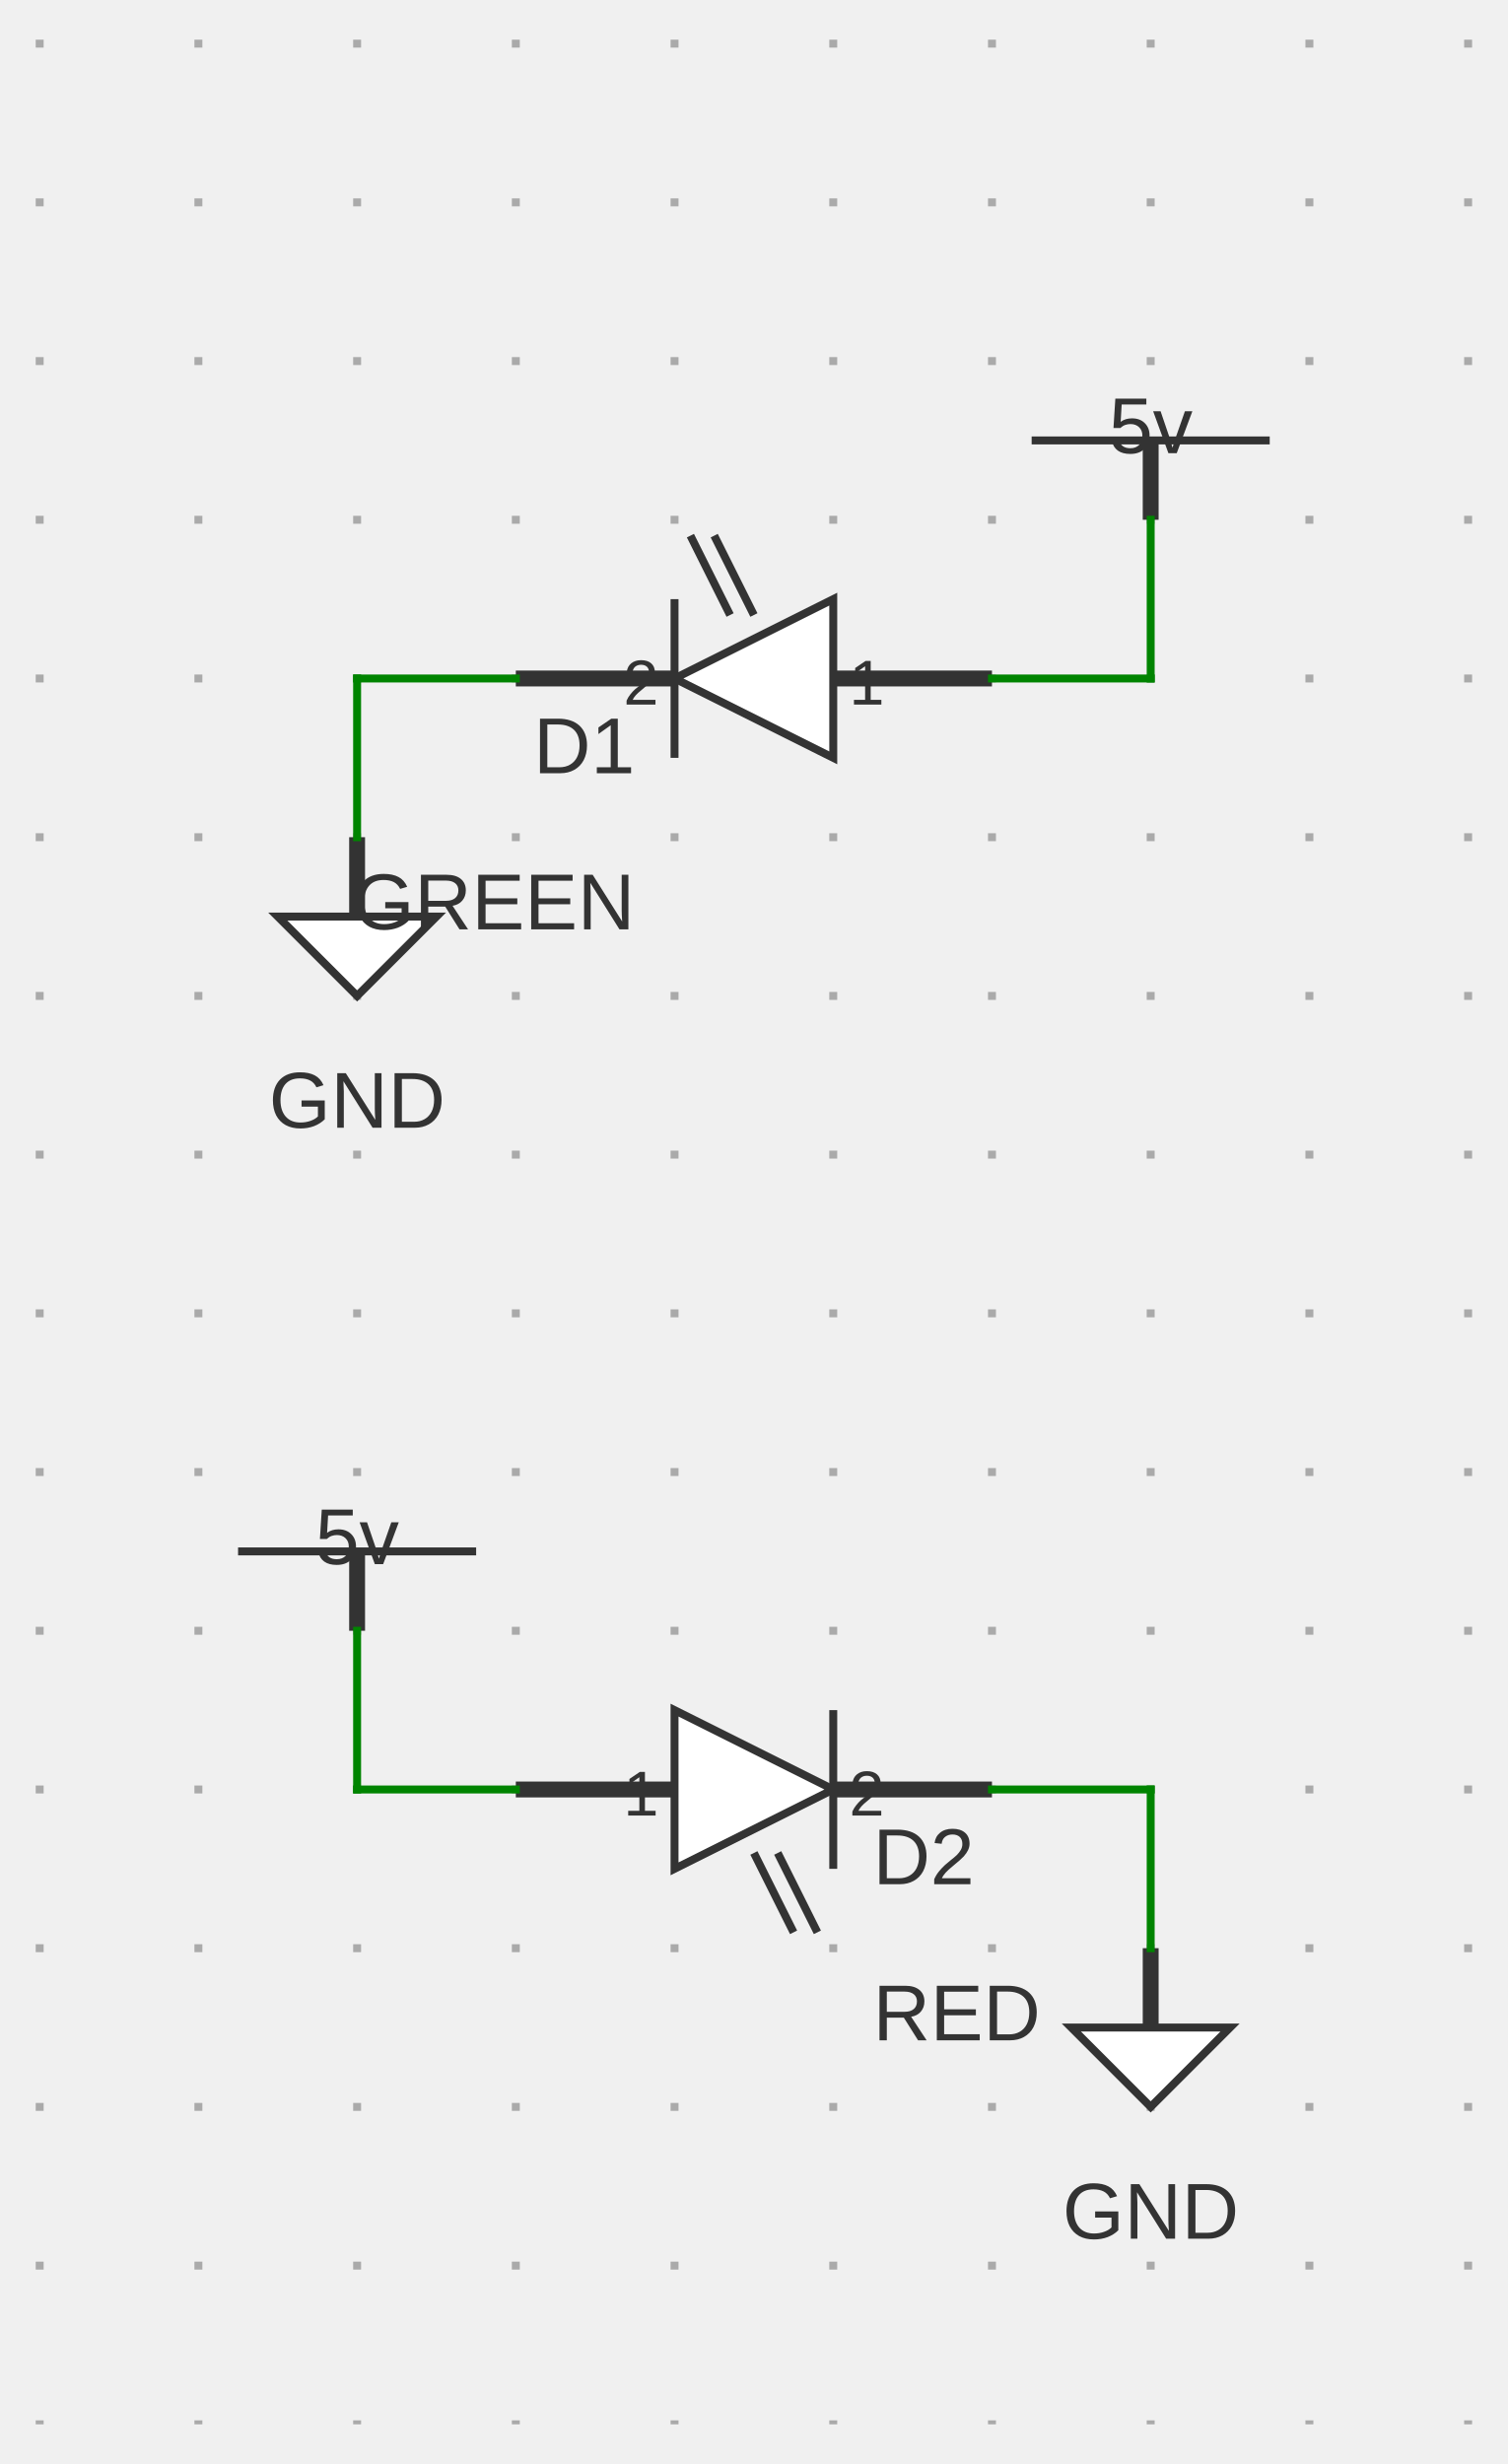
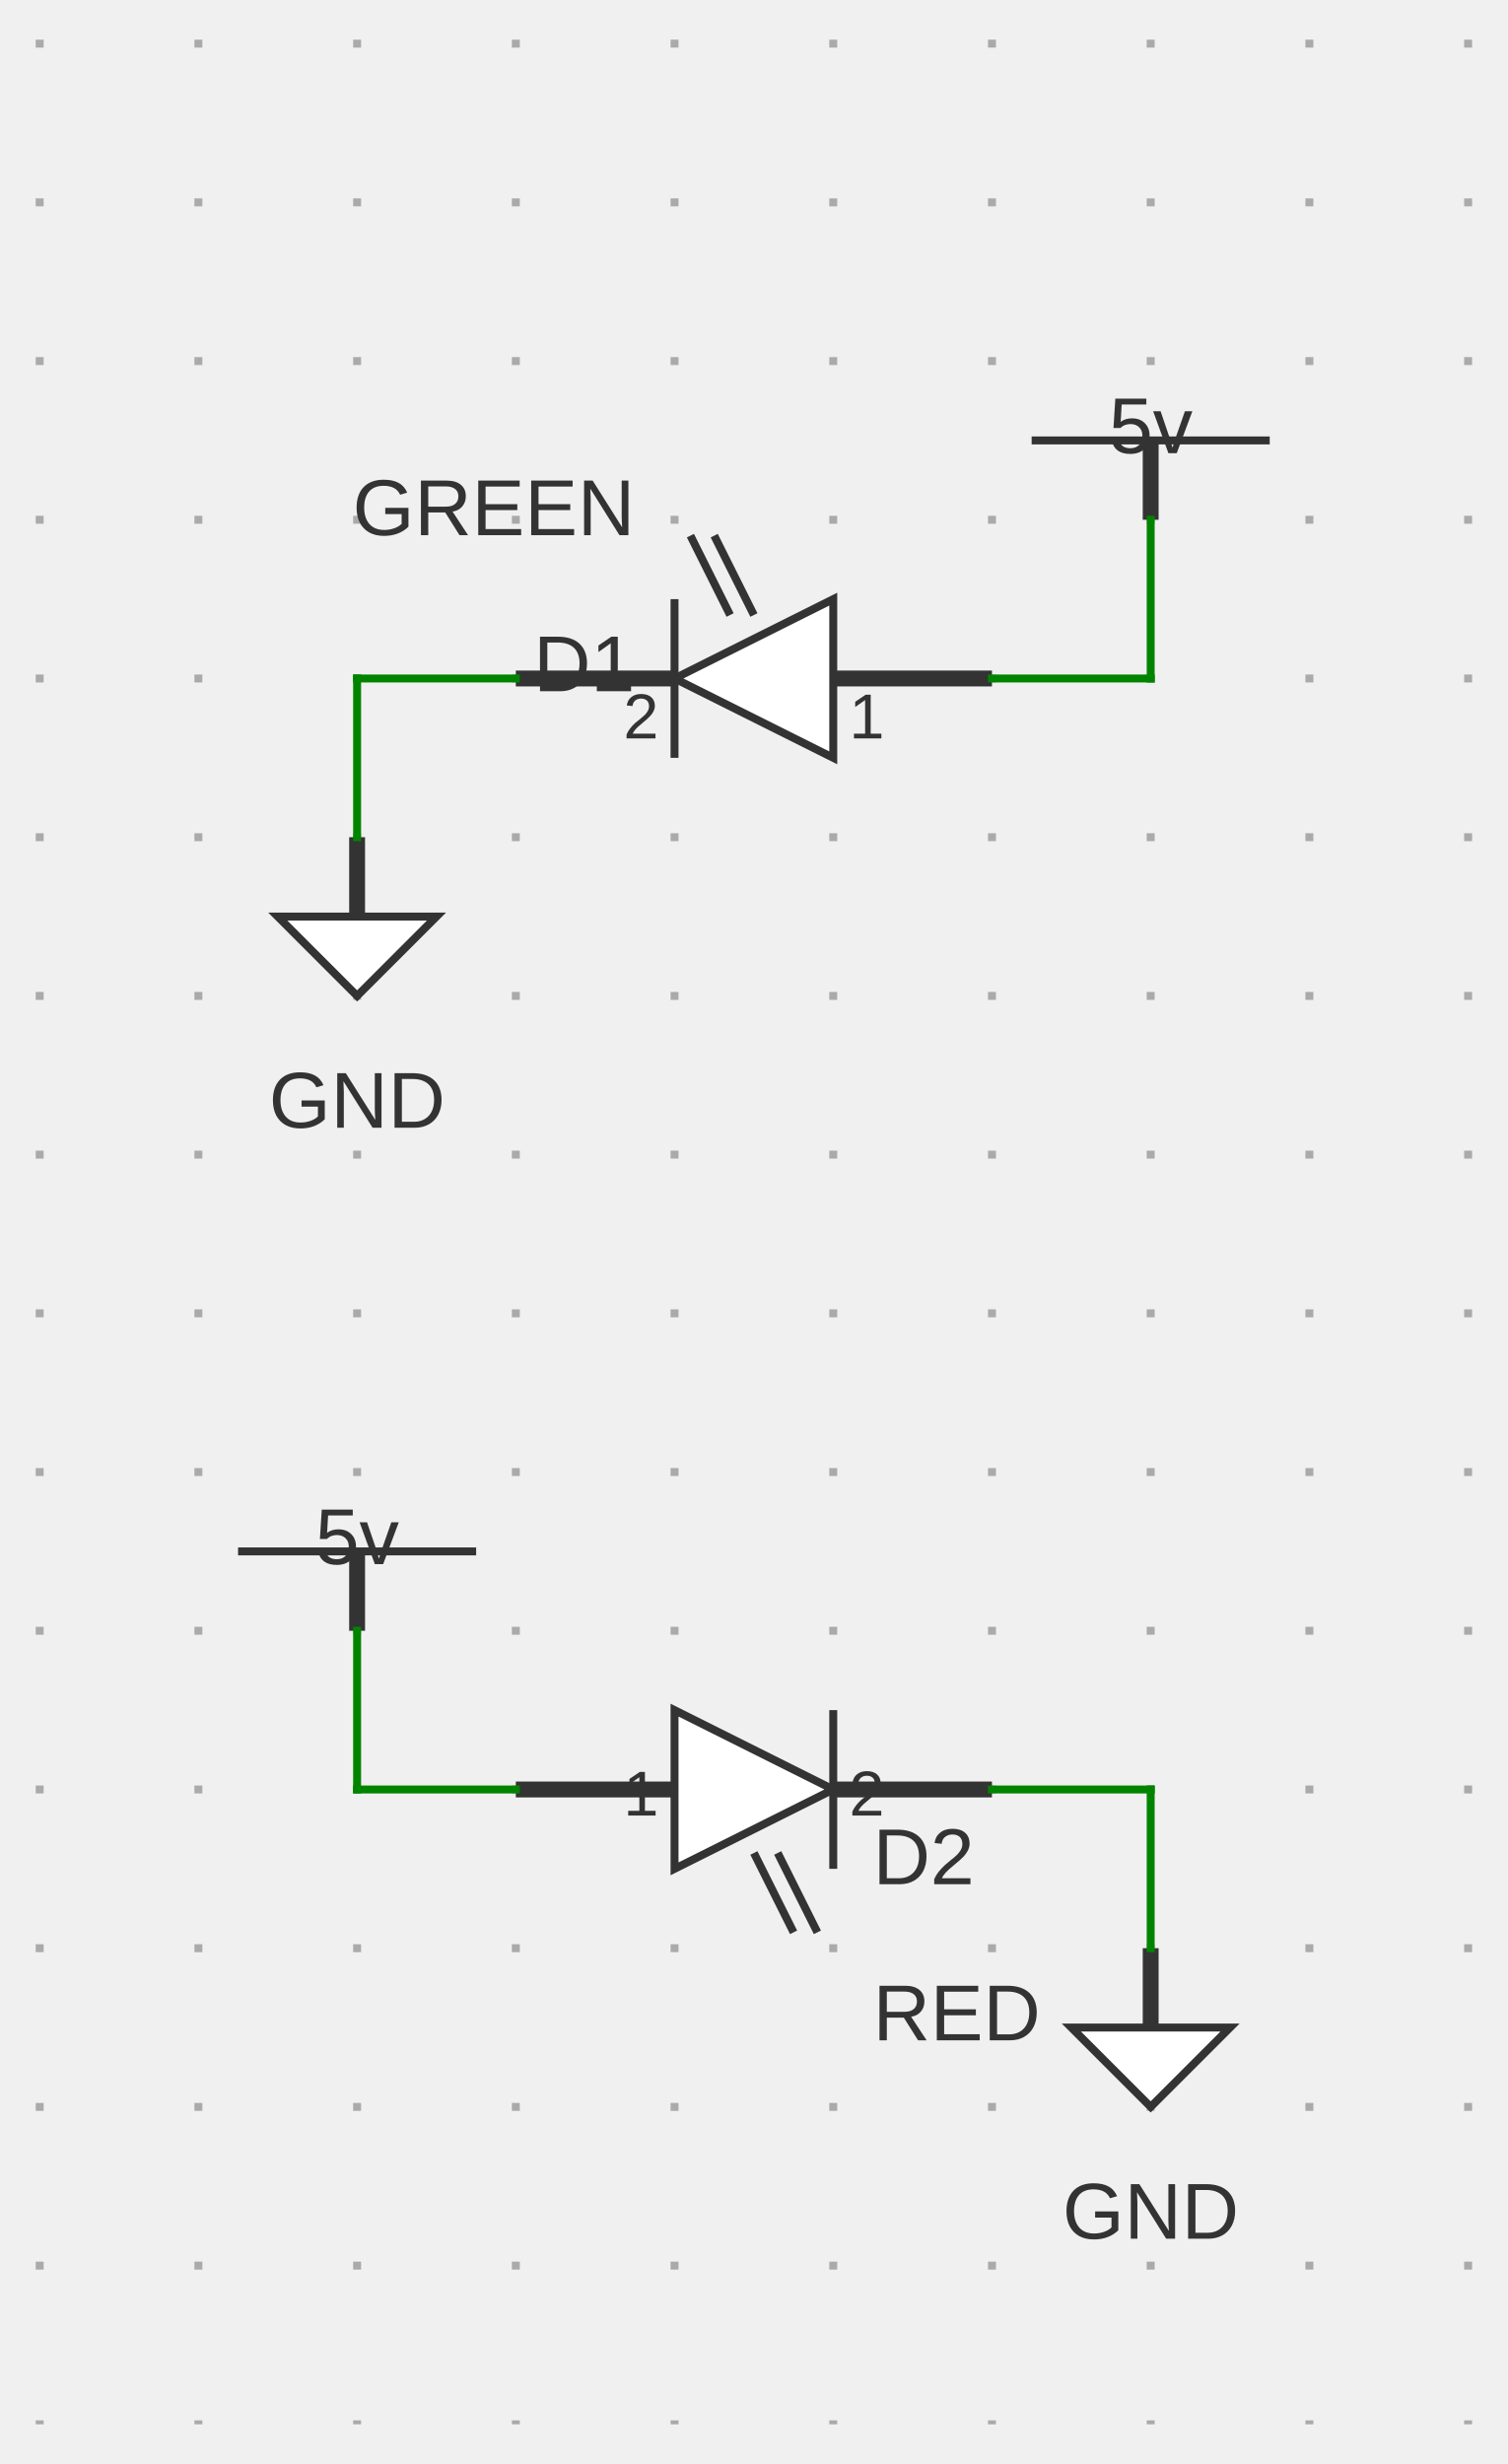
<svg xmlns="http://www.w3.org/2000/svg" xmlns:ns1="http://svgjs.dev/svgjs" version="1.1" width="190" height="310.5" viewBox="-25 -25.5 190 310.5">
  <g transform="matrix(1,0,0,1,0,0)">
    <path d="M -20 -20.5 L -20 280 M 0 -20.5 L 0 280 M 20 -20.5 L 20 280 M 40 -20.5 L 40 280 M 60 -20.5 L 60 280 M 80 -20.5 L 80 280 M 100 -20.5 L 100 280 M 120 -20.5 L 120 280 M 140 -20.5 L 140 280 M 160 -20.5 L 160 280" fill="none" stroke-dasharray="1,19" stroke-width="1" stroke="#aaaaaa" />
  </g>
  <g transform="matrix(1,0,0,1,20,90)">
    <g>
      <path d="M -10 0 L 10 0 L 0 10 Z" stroke-width="1" stroke="#333333" fill="#ffffff" />
      <path d="M 0 -10 L 0 0" stroke-width="2" stroke="#333333" />
      <g transform="matrix(1,0,0,1,0,20)">
        <text fill="#333333" font-family="Open Sans-Regular, Arial" font-size="10" text-anchor="middle" dominant-baseline="text-top" font-weight="regular" transform="matrix(1,0,0,1,0,0)" ns1:data="{&quot;leading&quot;:&quot;1.3&quot;}">
          <tspan dy="0" x="0" ns1:data="{&quot;newLined&quot;:true}">GND</tspan>
        </text>
      </g>
    </g>
  </g>
  <g transform="matrix(1,0,0,1,70,60)">
    <g>
      <path d="M 10 -10 L 10 10 L -10 -1.2246467991473533e-15 Z" stroke-width="1" stroke="#333333" fill="#ffffff" />
      <path d="M -10 10 L -10 -10" stroke-width="1" stroke="#333333" fill="none" />
      <path d="M 9.797174393178826e-16 -8 L -5 -18" stroke-width="1" stroke="#333333" fill="none" />
      <path d="M -3 -8 L -8 -18" stroke-width="1" stroke="#333333" fill="none" />
      <path d="M 30 3.67394039744206e-15 L 10 1.2246467991473533e-15 M -30 -3.67394039744206e-15 L -10 -1.2246467991473533e-15" stroke-width="2" stroke="#333333" />
-       <g transform="matrix(1,0,0,1,12,-2)">
-         <text fill="#333333" font-family="Open Sans-Regular, Arial" font-size="8" text-anchor="start" dominant-baseline="text-top" font-weight="regular" transform="matrix(1,0,0,1,0,0)" ns1:data="{&quot;leading&quot;:&quot;1.3&quot;}">
+       <g transform="matrix(1,0,0,1,12,2)">
+         <text fill="#333333" font-family="Open Sans-Regular, Arial" font-size="8" text-anchor="start" dominant-baseline="hanging" font-weight="regular" transform="matrix(1,0,0,1,0,0)" ns1:data="{&quot;leading&quot;:&quot;1.3&quot;}">
          <tspan dy="0" x="0" ns1:data="{&quot;newLined&quot;:true}">1</tspan>
        </text>
      </g>
-       <g transform="matrix(1,0,0,1,-12,-2)">
-         <text fill="#333333" font-family="Open Sans-Regular, Arial" font-size="8" text-anchor="end" dominant-baseline="text-top" font-weight="regular" transform="matrix(1,0,0,1,0,0)" ns1:data="{&quot;leading&quot;:&quot;1.3&quot;}">
+       <g transform="matrix(1,0,0,1,-12,2)">
+         <text fill="#333333" font-family="Open Sans-Regular, Arial" font-size="8" text-anchor="end" dominant-baseline="hanging" font-weight="regular" transform="matrix(1,0,0,1,0,0)" ns1:data="{&quot;leading&quot;:&quot;1.3&quot;}">
          <tspan dy="0" x="0" ns1:data="{&quot;newLined&quot;:true}">2</tspan>
        </text>
      </g>
-       <g transform="matrix(1,0,0,1,-15,5)">
-         <text fill="#333333" font-family="Open Sans-Regular, Arial" font-size="10" text-anchor="end" dominant-baseline="hanging" font-weight="regular" transform="matrix(1,0,0,1,0,0)" ns1:data="{&quot;leading&quot;:&quot;1.3&quot;}">
+       <g transform="matrix(1,0,0,1,-15,-5)">
+         <text fill="#333333" font-family="Open Sans-Regular, Arial" font-size="10" text-anchor="end" dominant-baseline="text-top" font-weight="regular" transform="matrix(1,0,0,1,0,0)" ns1:data="{&quot;leading&quot;:&quot;1.3&quot;}">
          <tspan dy="0" x="0" ns1:data="{&quot;newLined&quot;:true}">D1</tspan>
        </text>
      </g>
-       <g transform="matrix(1,0,0,1,-15,25)">
-         <text fill="#333333" font-family="Open Sans-Regular, Arial" font-size="10" text-anchor="end" dominant-baseline="text-top" font-weight="regular" transform="matrix(1,0,0,1,0,0)" ns1:data="{&quot;leading&quot;:&quot;1.3&quot;}">
+       <g transform="matrix(1,0,0,1,-15,-25)">
+         <text fill="#333333" font-family="Open Sans-Regular, Arial" font-size="10" text-anchor="end" dominant-baseline="hanging" font-weight="regular" transform="matrix(1,0,0,1,0,0)" ns1:data="{&quot;leading&quot;:&quot;1.3&quot;}">
          <tspan dy="0" x="0" ns1:data="{&quot;newLined&quot;:true}">GREEN</tspan>
        </text>
      </g>
    </g>
  </g>
  <g transform="matrix(1,0,0,1,120,30)">
    <g>
      <path d="M -15 0 L 15 0" stroke-width="1" stroke="#333333" fill="none" />
      <path d="M 0 10 L 0 0" stroke-width="2" stroke="#333333" />
      <g transform="matrix(1,0,0,1,0,-5)">
        <text fill="#333333" font-family="Open Sans-Regular, Arial" font-size="10" text-anchor="middle" dominant-baseline="text-top" font-weight="regular" transform="matrix(1,0,0,1,0,0)" ns1:data="{&quot;leading&quot;:&quot;1.3&quot;}">
          <tspan dy="0" x="0" ns1:data="{&quot;newLined&quot;:true}">5v</tspan>
        </text>
      </g>
    </g>
  </g>
  <g transform="matrix(1,0,0,1,20,170)">
    <g>
      <path d="M -15 0 L 15 0" stroke-width="1" stroke="#333333" fill="none" />
      <path d="M 0 10 L 0 0" stroke-width="2" stroke="#333333" />
      <g transform="matrix(1,0,0,1,0,-5)">
        <text fill="#333333" font-family="Open Sans-Regular, Arial" font-size="10" text-anchor="middle" dominant-baseline="text-top" font-weight="regular" transform="matrix(1,0,0,1,0,0)" ns1:data="{&quot;leading&quot;:&quot;1.3&quot;}">
          <tspan dy="0" x="0" ns1:data="{&quot;newLined&quot;:true}">5v</tspan>
        </text>
      </g>
    </g>
  </g>
  <g transform="matrix(1,0,0,1,70,200)">
    <g>
      <path d="M -10 10 L -10 -10 L 10 0 Z" stroke-width="1" stroke="#333333" fill="#ffffff" />
      <path d="M 10 -10 L 10 10" stroke-width="1" stroke="#333333" fill="none" />
      <path d="M 0 8 L 5 18" stroke-width="1" stroke="#333333" fill="none" />
      <path d="M 3 8 L 8 18" stroke-width="1" stroke="#333333" fill="none" />
      <path d="M -30 0 L -10 0 M 30 0 L 10 0" stroke-width="2" stroke="#333333" />
      <g transform="matrix(1,0,0,1,-12,-2)">
        <text fill="#333333" font-family="Open Sans-Regular, Arial" font-size="8" text-anchor="end" dominant-baseline="text-top" font-weight="regular" transform="matrix(1,0,0,1,0,0)" ns1:data="{&quot;leading&quot;:&quot;1.3&quot;}">
          <tspan dy="0" x="0" ns1:data="{&quot;newLined&quot;:true}">1</tspan>
        </text>
      </g>
      <g transform="matrix(1,0,0,1,12,-2)">
        <text fill="#333333" font-family="Open Sans-Regular, Arial" font-size="8" text-anchor="start" dominant-baseline="text-top" font-weight="regular" transform="matrix(1,0,0,1,0,0)" ns1:data="{&quot;leading&quot;:&quot;1.3&quot;}">
          <tspan dy="0" x="0" ns1:data="{&quot;newLined&quot;:true}">2</tspan>
        </text>
      </g>
      <g transform="matrix(1,0,0,1,15,5)">
        <text fill="#333333" font-family="Open Sans-Regular, Arial" font-size="10" text-anchor="start" dominant-baseline="hanging" font-weight="regular" transform="matrix(1,0,0,1,0,0)" ns1:data="{&quot;leading&quot;:&quot;1.3&quot;}">
          <tspan dy="0" x="0" ns1:data="{&quot;newLined&quot;:true}">D2</tspan>
        </text>
      </g>
      <g transform="matrix(1,0,0,1,15,25)">
        <text fill="#333333" font-family="Open Sans-Regular, Arial" font-size="10" text-anchor="start" dominant-baseline="text-top" font-weight="regular" transform="matrix(1,0,0,1,0,0)" ns1:data="{&quot;leading&quot;:&quot;1.3&quot;}">
          <tspan dy="0" x="0" ns1:data="{&quot;newLined&quot;:true}">RED</tspan>
        </text>
      </g>
    </g>
  </g>
  <g transform="matrix(1,0,0,1,120,230)">
    <g>
      <path d="M -10 0 L 10 0 L 0 10 Z" stroke-width="1" stroke="#333333" fill="#ffffff" />
      <path d="M 0 -10 L 0 0" stroke-width="2" stroke="#333333" />
      <g transform="matrix(1,0,0,1,0,20)">
        <text fill="#333333" font-family="Open Sans-Regular, Arial" font-size="10" text-anchor="middle" dominant-baseline="text-top" font-weight="regular" transform="matrix(1,0,0,1,0,0)" ns1:data="{&quot;leading&quot;:&quot;1.3&quot;}">
          <tspan dy="0" x="0" ns1:data="{&quot;newLined&quot;:true}">GND</tspan>
        </text>
      </g>
    </g>
  </g>
  <g>
    <line x1="20" y1="80" x2="20" y2="60" stroke-linecap="square" stroke-width="1" stroke="#008400" fill="none" />
    <line x1="20" y1="60" x2="40" y2="60" stroke-linecap="square" stroke-width="1" stroke="#008400" fill="none" />
    <line x1="100" y1="200" x2="120" y2="200" stroke-linecap="square" stroke-width="1" stroke="#008400" fill="none" />
    <line x1="120" y1="200" x2="120" y2="220" stroke-linecap="square" stroke-width="1" stroke="#008400" fill="none" />
    <line x1="100" y1="60" x2="120" y2="60" stroke-linecap="square" stroke-width="1" stroke="#008400" fill="none" />
    <line x1="120" y1="60" x2="120" y2="40" stroke-linecap="square" stroke-width="1" stroke="#008400" fill="none" />
    <line x1="20" y1="180" x2="20" y2="200" stroke-linecap="square" stroke-width="1" stroke="#008400" fill="none" />
    <line x1="20" y1="200" x2="40" y2="200" stroke-linecap="square" stroke-width="1" stroke="#008400" fill="none" />
  </g>
  <g />
</svg>
